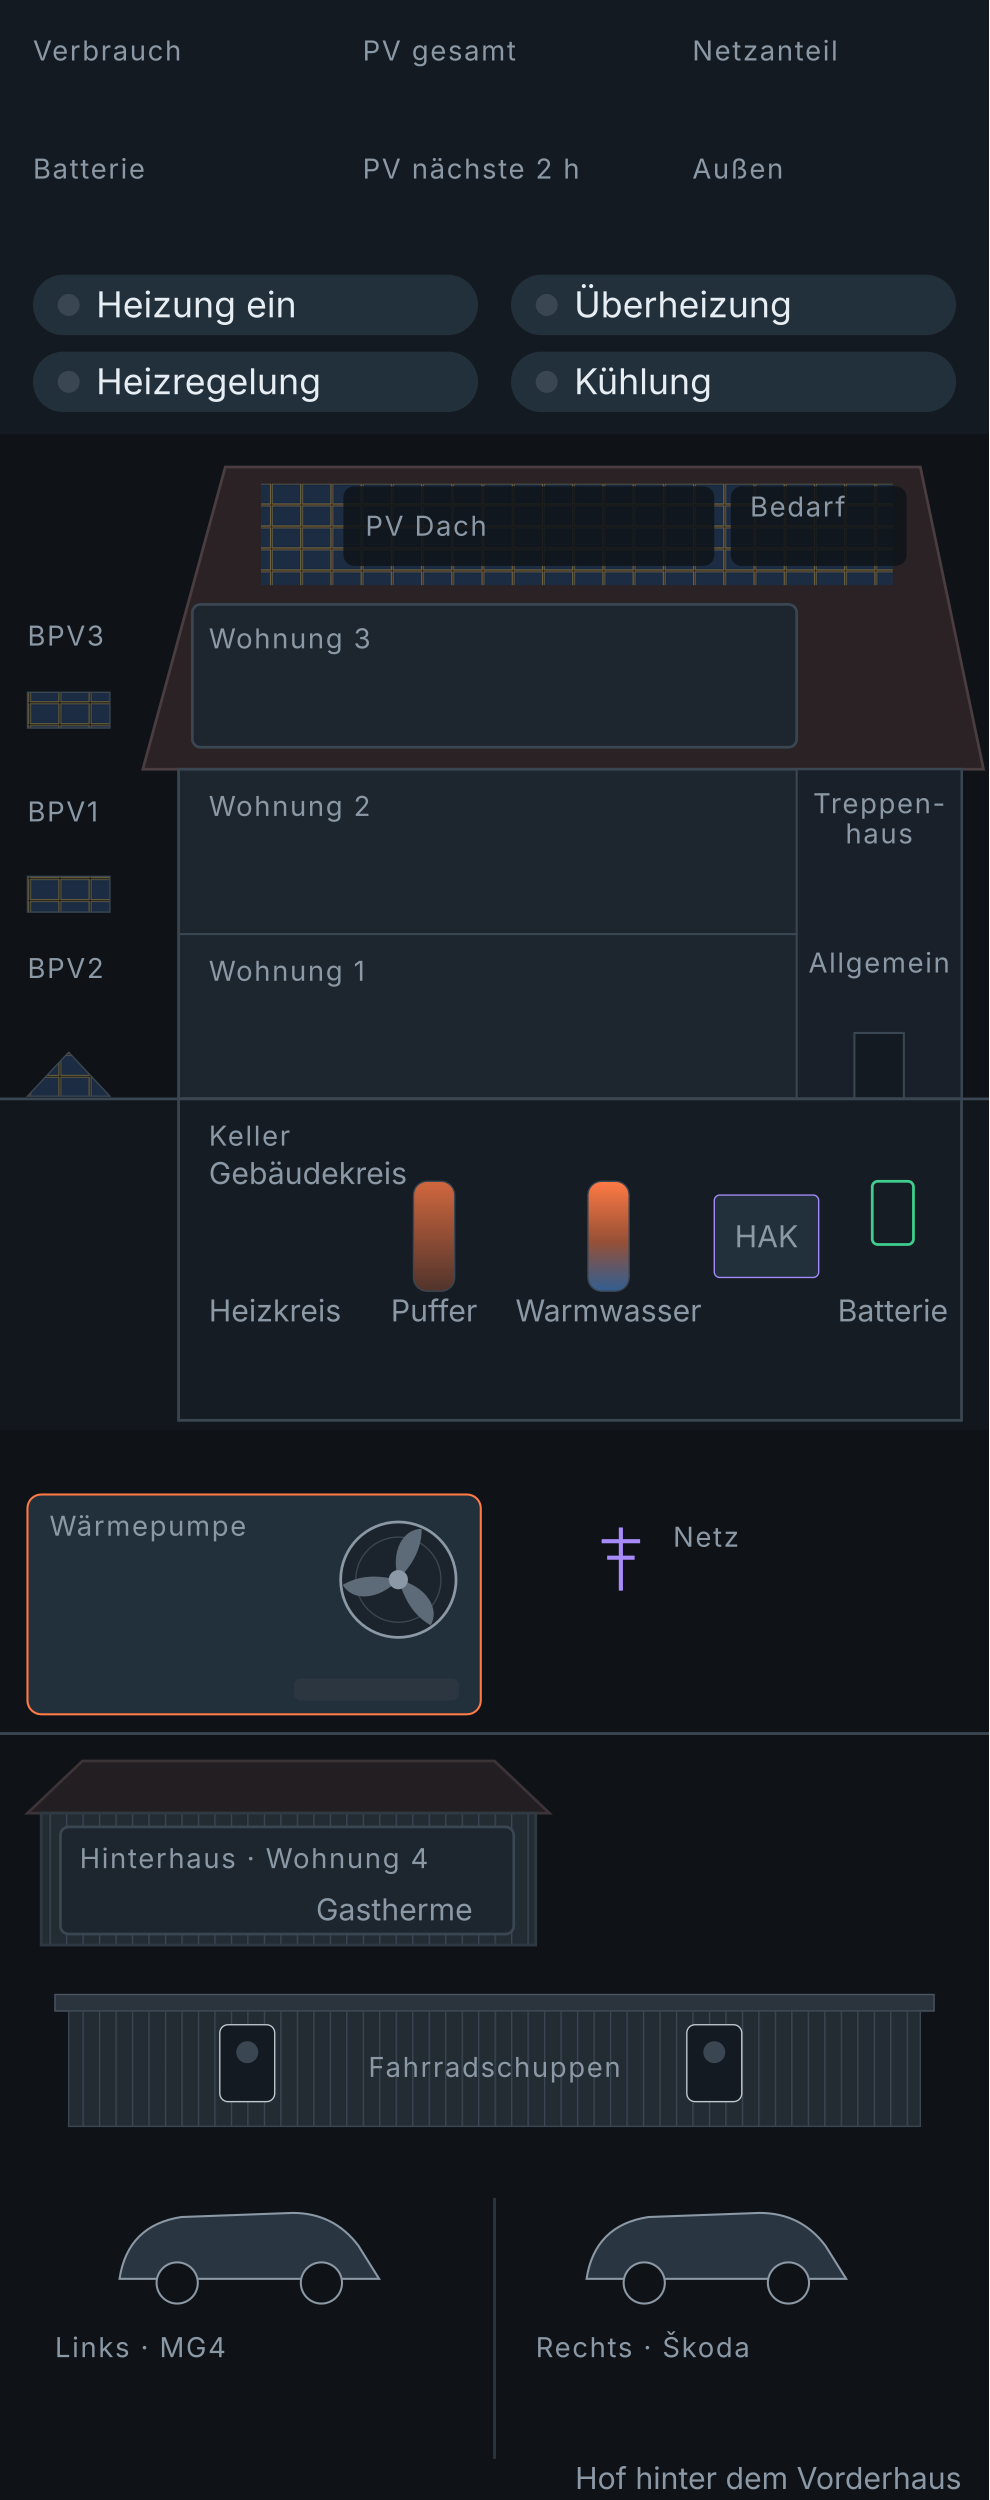
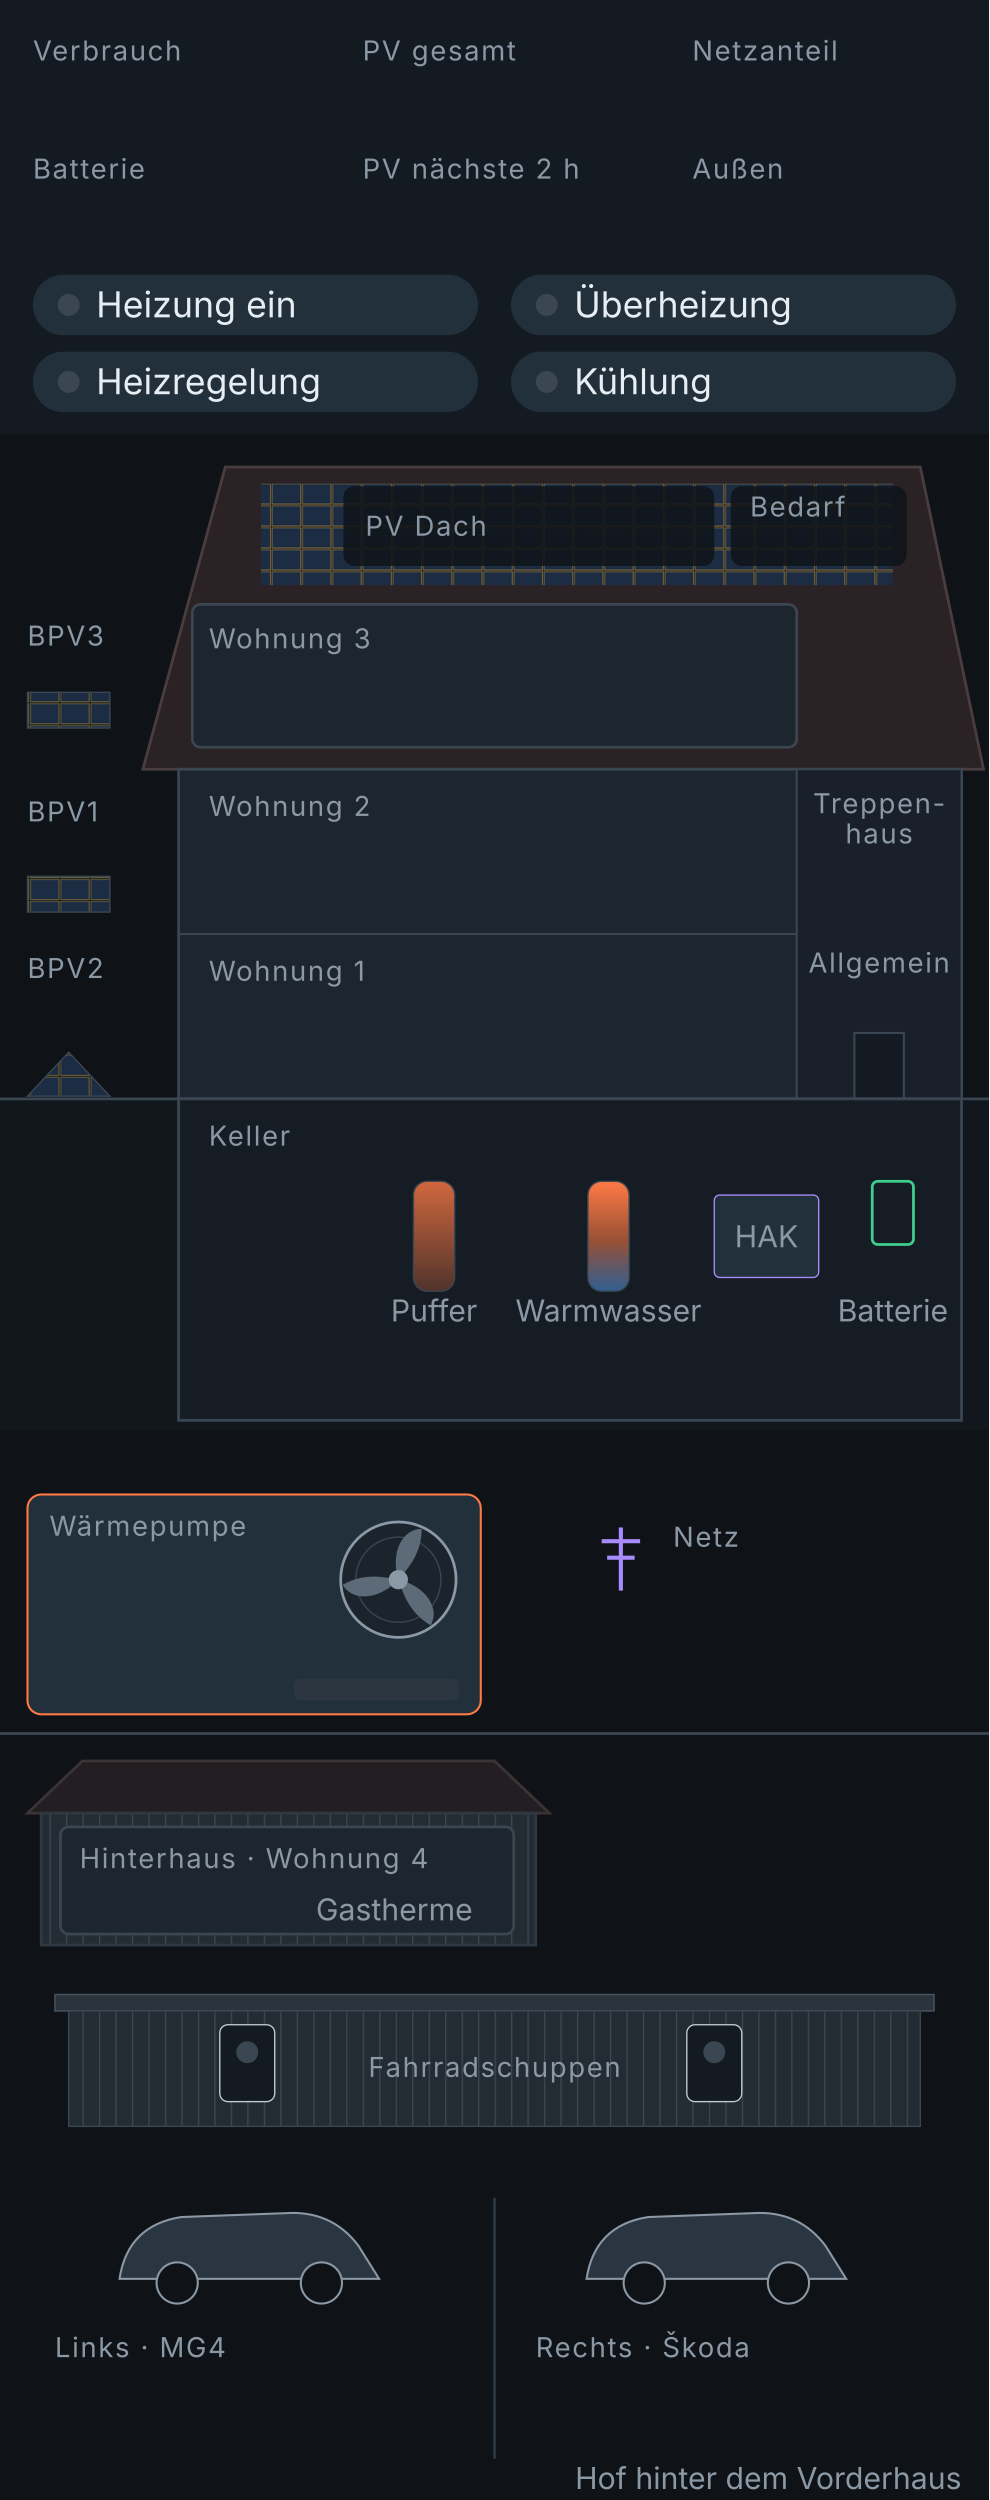
<svg xmlns="http://www.w3.org/2000/svg" viewBox="0 0 720 1820" font-family="Inter, Segoe UI, Roboto, sans-serif">
  <defs>
    <style>
      .bg { fill: #0f1318; }
      .wall { fill: #1d252e; stroke: #3a4652; stroke-width: 2; }
      .roof { fill: #2a2224; stroke: #4a3d40; stroke-width: 2; }
      .floor { stroke: #3a4652; stroke-width: 1.5; }
      .win { fill: #141a21; stroke: #3a4652; stroke-width: 1.5; }
      .t { fill: #e6edf3; font-size: 26px; }
      .ts { fill: #8b98a5; font-size: 22px; }
      .tl { fill: #e6edf3; font-size: 34px; font-weight: 600; }
      .tk { fill: #8b98a5; font-size: 20px; letter-spacing: .06em; text-transform: uppercase; }
      .pv { fill: #f5c542; } .grid { fill: #a78bfa; } .bat { fill: #3ecf8e; } .heat { fill: #ff7a45; }
      .dot { fill: #3a4652; }
      .flow { fill: none; stroke-width: 3; stroke-linecap: round; stroke-dasharray: 2 10; animation: run 1s linear infinite; }
      .flow.pv { stroke: #f5c542; } .flow.grid { stroke: #a78bfa; } .flow.bat { stroke: #3ecf8e; }
      .flow.load { stroke: #c0c8d0; } .flow.heat { stroke: #ff7a45; } .flow.cool { stroke: #4ea1ff; }
      .cable { fill: none; stroke: #8b98a5; stroke-width: 3; stroke-linecap: round; }
      @keyframes run { to { stroke-dashoffset: -12; } }
    </style>
    <linearGradient id="ww" x1="0" y1="0" x2="0" y2="1">
      <stop offset="0" stop-color="#ff7a45" />
      <stop offset=".55" stop-color="#ff7a45" stop-opacity=".55" />
      <stop offset="1" stop-color="#4ea1ff" stop-opacity=".5" />
    </linearGradient>
    <linearGradient id="puf" x1="0" y1="0" x2="0" y2="1">
      <stop offset="0" stop-color="#ff7a45" stop-opacity=".8" />
      <stop offset="1" stop-color="#ff7a45" stop-opacity=".25" />
    </linearGradient>
    <pattern id="pvcell" width="22" height="16" patternUnits="userSpaceOnUse">
      <rect width="21" height="15" fill="#1c2c42" stroke="#f5c542" stroke-opacity=".35" />
    </pattern>
    <pattern id="boards" width="12" height="20" patternUnits="userSpaceOnUse">
      <rect width="12" height="20" fill="#232b33" />
      <line x1="0.5" y1="0" x2="0.5" y2="20" stroke="#3a4652" />
    </pattern>
    <symbol id="warnicon" viewBox="0 0 20 20">
      <path d="M10 1 19 18H1Z" fill="#ffb020" />
      <rect x="9" y="7" width="2" height="6" fill="#0f1318" />
      <rect x="9" y="14.5" width="2" height="2" fill="#0f1318" />
    </symbol>
    <symbol id="car" viewBox="0 0 140 64">
      <path d="M8 50 Q12 24 38 20 L92 18 Q112 18 124 34 L134 50 Z" fill="#2a3542" stroke="#8b98a5" />
      <circle cx="36" cy="52" r="10" fill="#0f1318" stroke="#8b98a5" />
      <circle cx="106" cy="52" r="10" fill="#0f1318" stroke="#8b98a5" />
    </symbol>
  </defs>
  <rect class="bg" width="720" height="1820" />
  <rect width="720" height="316" fill="#141a21" />
  <text class="tk" x="24" y="44">Verbrauch</text>
  <text class="tk" x="264" y="44">PV gesamt</text>
  <text class="tk" x="504" y="44">Netzanteil</text>
  <text class="tk" x="24" y="130">Batterie</text>
  <text class="tk" x="264" y="130">PV nächste 2 h</text>
  <text class="tk" x="504" y="130">Außen</text>
  <rect x="24" y="200" width="324" height="44" rx="22" fill="#22303b" />
  <circle cx="50" cy="222" r="8" class="dot" />
  <text class="t" x="70" y="231">Heizung ein</text>
  <rect x="372" y="200" width="324" height="44" rx="22" fill="#22303b" />
  <circle cx="398" cy="222" r="8" class="dot" />
  <text class="t" x="418" y="231">Überheizung</text>
  <rect x="24" y="256" width="324" height="44" rx="22" fill="#22303b" />
  <circle cx="50" cy="278" r="8" class="dot" />
  <text class="t" x="70" y="287">Heizregelung</text>
  <rect x="372" y="256" width="324" height="44" rx="22" fill="#22303b" />
  <circle cx="398" cy="278" r="8" class="dot" />
  <text class="t" x="418" y="287">Kühlung</text>
  <polygon points="104,560 164,340 670,340 716,560" class="roof" />
  <rect x="190" y="352" width="460" height="74" fill="url(#pvcell)" />
  <rect x="250" y="354" width="270" height="58" rx="8" fill="#0f1318" fill-opacity=".85" />
  <text class="tk" x="266" y="390">PV Dach</text>
  <rect x="532" y="354" width="128" height="58" rx="8" fill="#0f1318" fill-opacity=".85" />
  <text class="tk" x="546" y="376">Bedarf</text>
  <rect x="140" y="440" width="440" height="104" rx="6" class="wall" />
  <text class="tk" x="152" y="472">Wohnung 3</text>
  <rect x="130" y="560" width="570" height="240" class="wall" />
  <line x1="130" y1="680" x2="580" y2="680" class="floor" />
  <text class="tk" x="152" y="594">Wohnung 2</text>
  <text class="tk" x="152" y="714">Wohnung 1</text>
  <rect x="580" y="560" width="120" height="240" fill="#19202a" stroke="#3a4652" stroke-width="1.5" />
  <text class="tk" x="640" y="592" text-anchor="middle">Treppen-</text>
  <text class="tk" x="640" y="614" text-anchor="middle">haus</text>
  <text class="tk" x="640" y="708" text-anchor="middle">Allgemein</text>
  <rect x="622" y="752" width="36" height="48" class="win" />
  <text class="tk" x="20" y="470">BPV3</text>
  <rect x="20" y="504" width="60" height="26" fill="url(#pvcell)" stroke="#3a4652" />
  <text class="tk" x="20" y="598">BPV1</text>
  <rect x="20" y="638" width="60" height="26" fill="url(#pvcell)" stroke="#3a4652" />
  <text class="tk" x="20" y="712">BPV2</text>
  <polygon points="20,798 50,766 80,798" fill="url(#pvcell)" stroke="#3a4652" />
  <rect x="0" y="801" width="720" height="240" fill="#12171d" />
  <line x1="0" y1="800" x2="720" y2="800" stroke="#3a4652" stroke-width="2" />
  <rect x="130" y="800" width="570" height="234" fill="#161c23" stroke="#3a4652" stroke-width="2" />
  <text class="tk" x="152" y="834">Keller</text>
-   <text class="ts" x="152" y="862">Gebäudekreis</text>
  <rect x="301" y="860" width="30" height="80" rx="10" fill="url(#puf)" stroke="#3a4652" />
  <rect x="428" y="860" width="30" height="80" rx="10" fill="url(#ww)" stroke="#3a4652" />
  <rect x="520" y="870" width="76" height="60" rx="4" fill="#22303b" stroke="#a78bfa" />
  <text class="ts" x="558" y="908" text-anchor="middle">HAK</text>
  <rect x="635" y="860" width="30" height="46" rx="4" fill="none" stroke="#3ecf8e" stroke-width="2" />
-   <text class="ts" x="152" y="962">Heizkreis</text>
  <text class="ts" x="316" y="962" text-anchor="middle">Puffer</text>
  <text class="ts" x="443" y="962" text-anchor="middle">Warmwasser</text>
  <text class="ts" x="650" y="962" text-anchor="middle">Batterie</text>
  <rect x="20" y="1088" width="330" height="160" rx="10" fill="#22303b" stroke="#ff7a45" stroke-width="1.5" />
  <circle cx="290" cy="1150" r="42" fill="#1b232c" stroke="#8b98a5" stroke-width="2" />
  <circle cx="290" cy="1150" r="31" fill="none" stroke="#3a4652" stroke-width="1" />
  <g fill="#5d6b78">
    <path d="M290 1150 C284 1130 293 1113 307 1113 C307 1130 298 1141 290 1150Z" />
    <path d="M290 1150 C284 1130 293 1113 307 1113 C307 1130 298 1141 290 1150Z" transform="rotate(120 290 1150)" />
    <path d="M290 1150 C284 1130 293 1113 307 1113 C307 1130 298 1141 290 1150Z" transform="rotate(240 290 1150)" />
  </g>
  <circle cx="290" cy="1150" r="7" fill="#8b98a5" />
  <text class="tk" x="36" y="1118">Wärmepumpe</text>
  <rect x="214" y="1222" width="120" height="16" rx="5" fill="#2c3641" />
  <path d="M452 1112v46M438 1122h28M442 1134h20" stroke="#a78bfa" stroke-width="3" fill="none" />
  <text class="tk" x="490" y="1126">Netz</text>
  <line x1="0" y1="1262" x2="720" y2="1262" stroke="#3a4652" stroke-width="2" />
  <polygon points="20,1320 60,1282 360,1282 400,1320" class="roof" opacity=".75" />
  <rect x="30" y="1320" width="360" height="96" fill="url(#boards)" stroke="#2f3943" stroke-width="2" />
  <rect x="44" y="1330" width="330" height="78" rx="6" class="wall" />
  <text class="tk" x="58" y="1360">Hinterhaus · Wohnung 4</text>
  <text class="ts" x="230" y="1398">Gastherme</text>
  <rect x="40" y="1452" width="640" height="12" fill="#2b333c" stroke="#4a5562" />
  <rect x="50" y="1464" width="620" height="84" fill="url(#boards)" stroke="#3a4652" />
  <text class="tk" x="360" y="1512" text-anchor="middle">Fahrradschuppen</text>
  <rect x="160" y="1474" width="40" height="56" rx="6" fill="#141a21" stroke="#c0c8d0" />
  <circle cx="180" cy="1494" r="8" class="dot" />
  <rect x="500" y="1474" width="40" height="56" rx="6" fill="#141a21" stroke="#c0c8d0" />
  <circle cx="520" cy="1494" r="8" class="dot" />
  <use href="#car" x="75" y="1584" width="210" height="96" />
  <use href="#car" x="415" y="1584" width="210" height="96" />
  <line x1="360" y1="1600" x2="360" y2="1790" stroke="#2c3641" stroke-width="2" />
  <text class="tk" x="40" y="1716">Links · MG4</text>
  <text class="tk" x="390" y="1716">Rechts · Škoda</text>
  <text class="ts" x="700" y="1812" text-anchor="end">Hof hinter dem Vorderhaus</text>
  <g id="flows">
  </g>
</svg>
